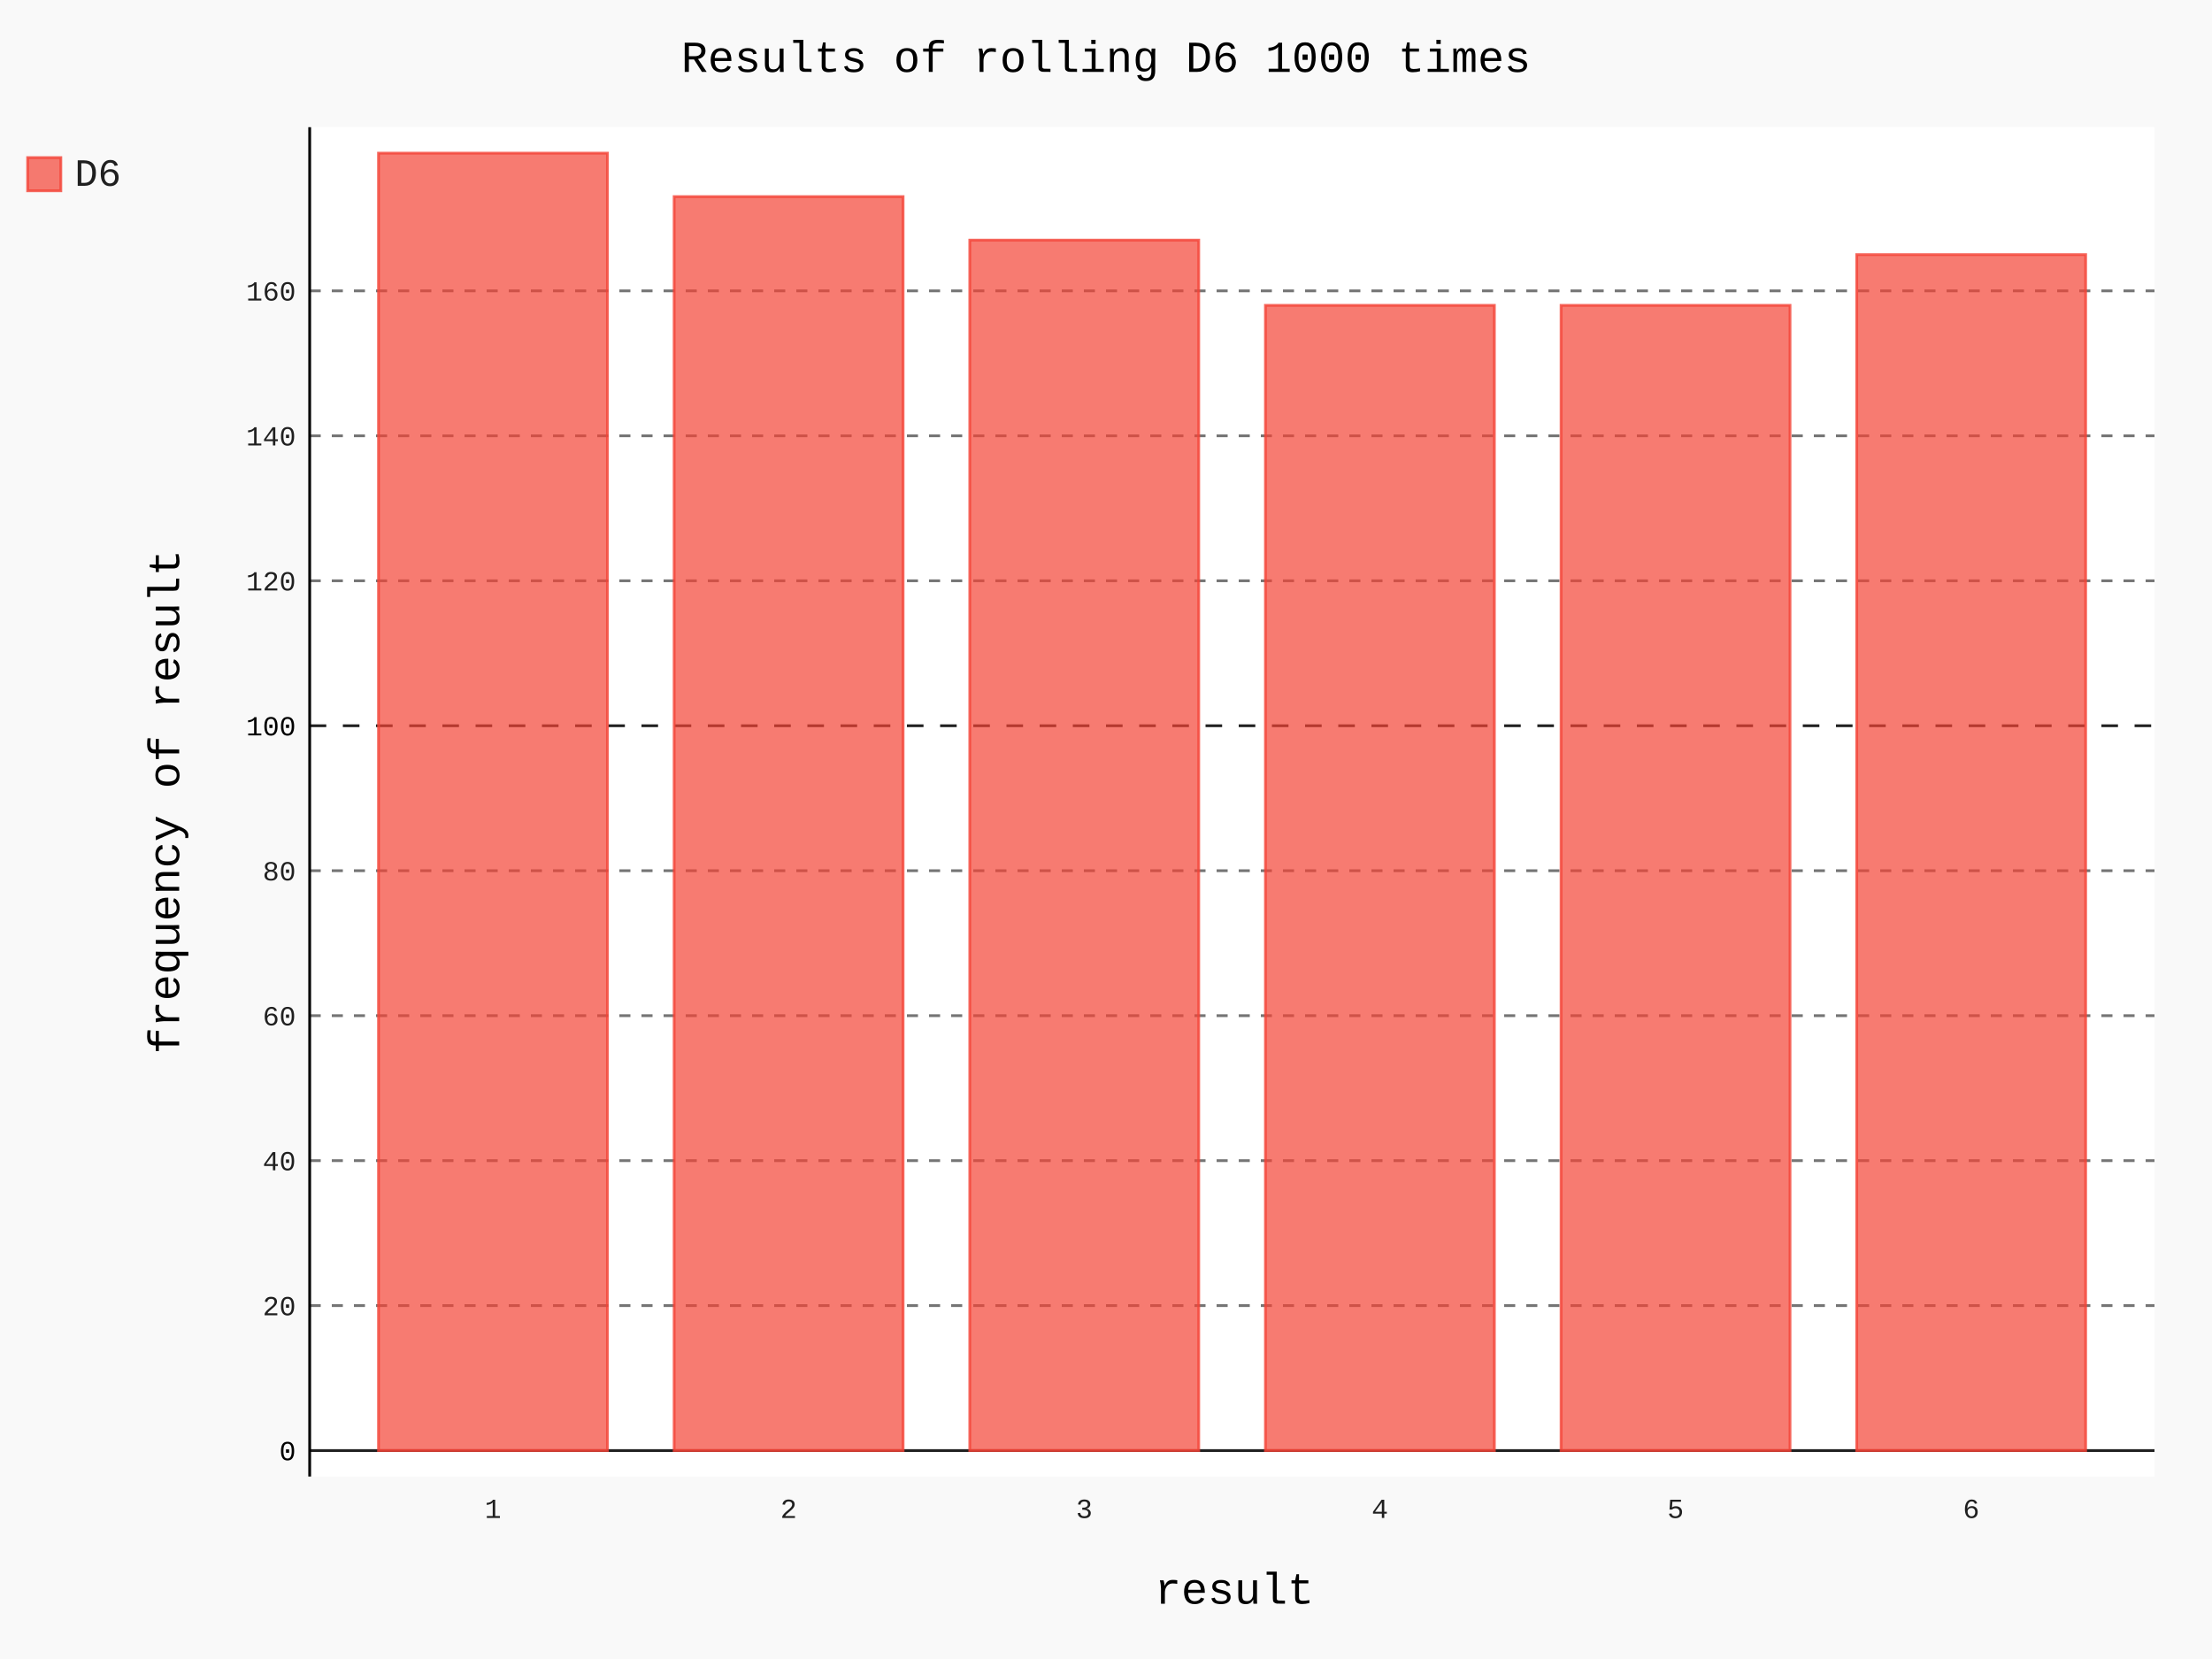
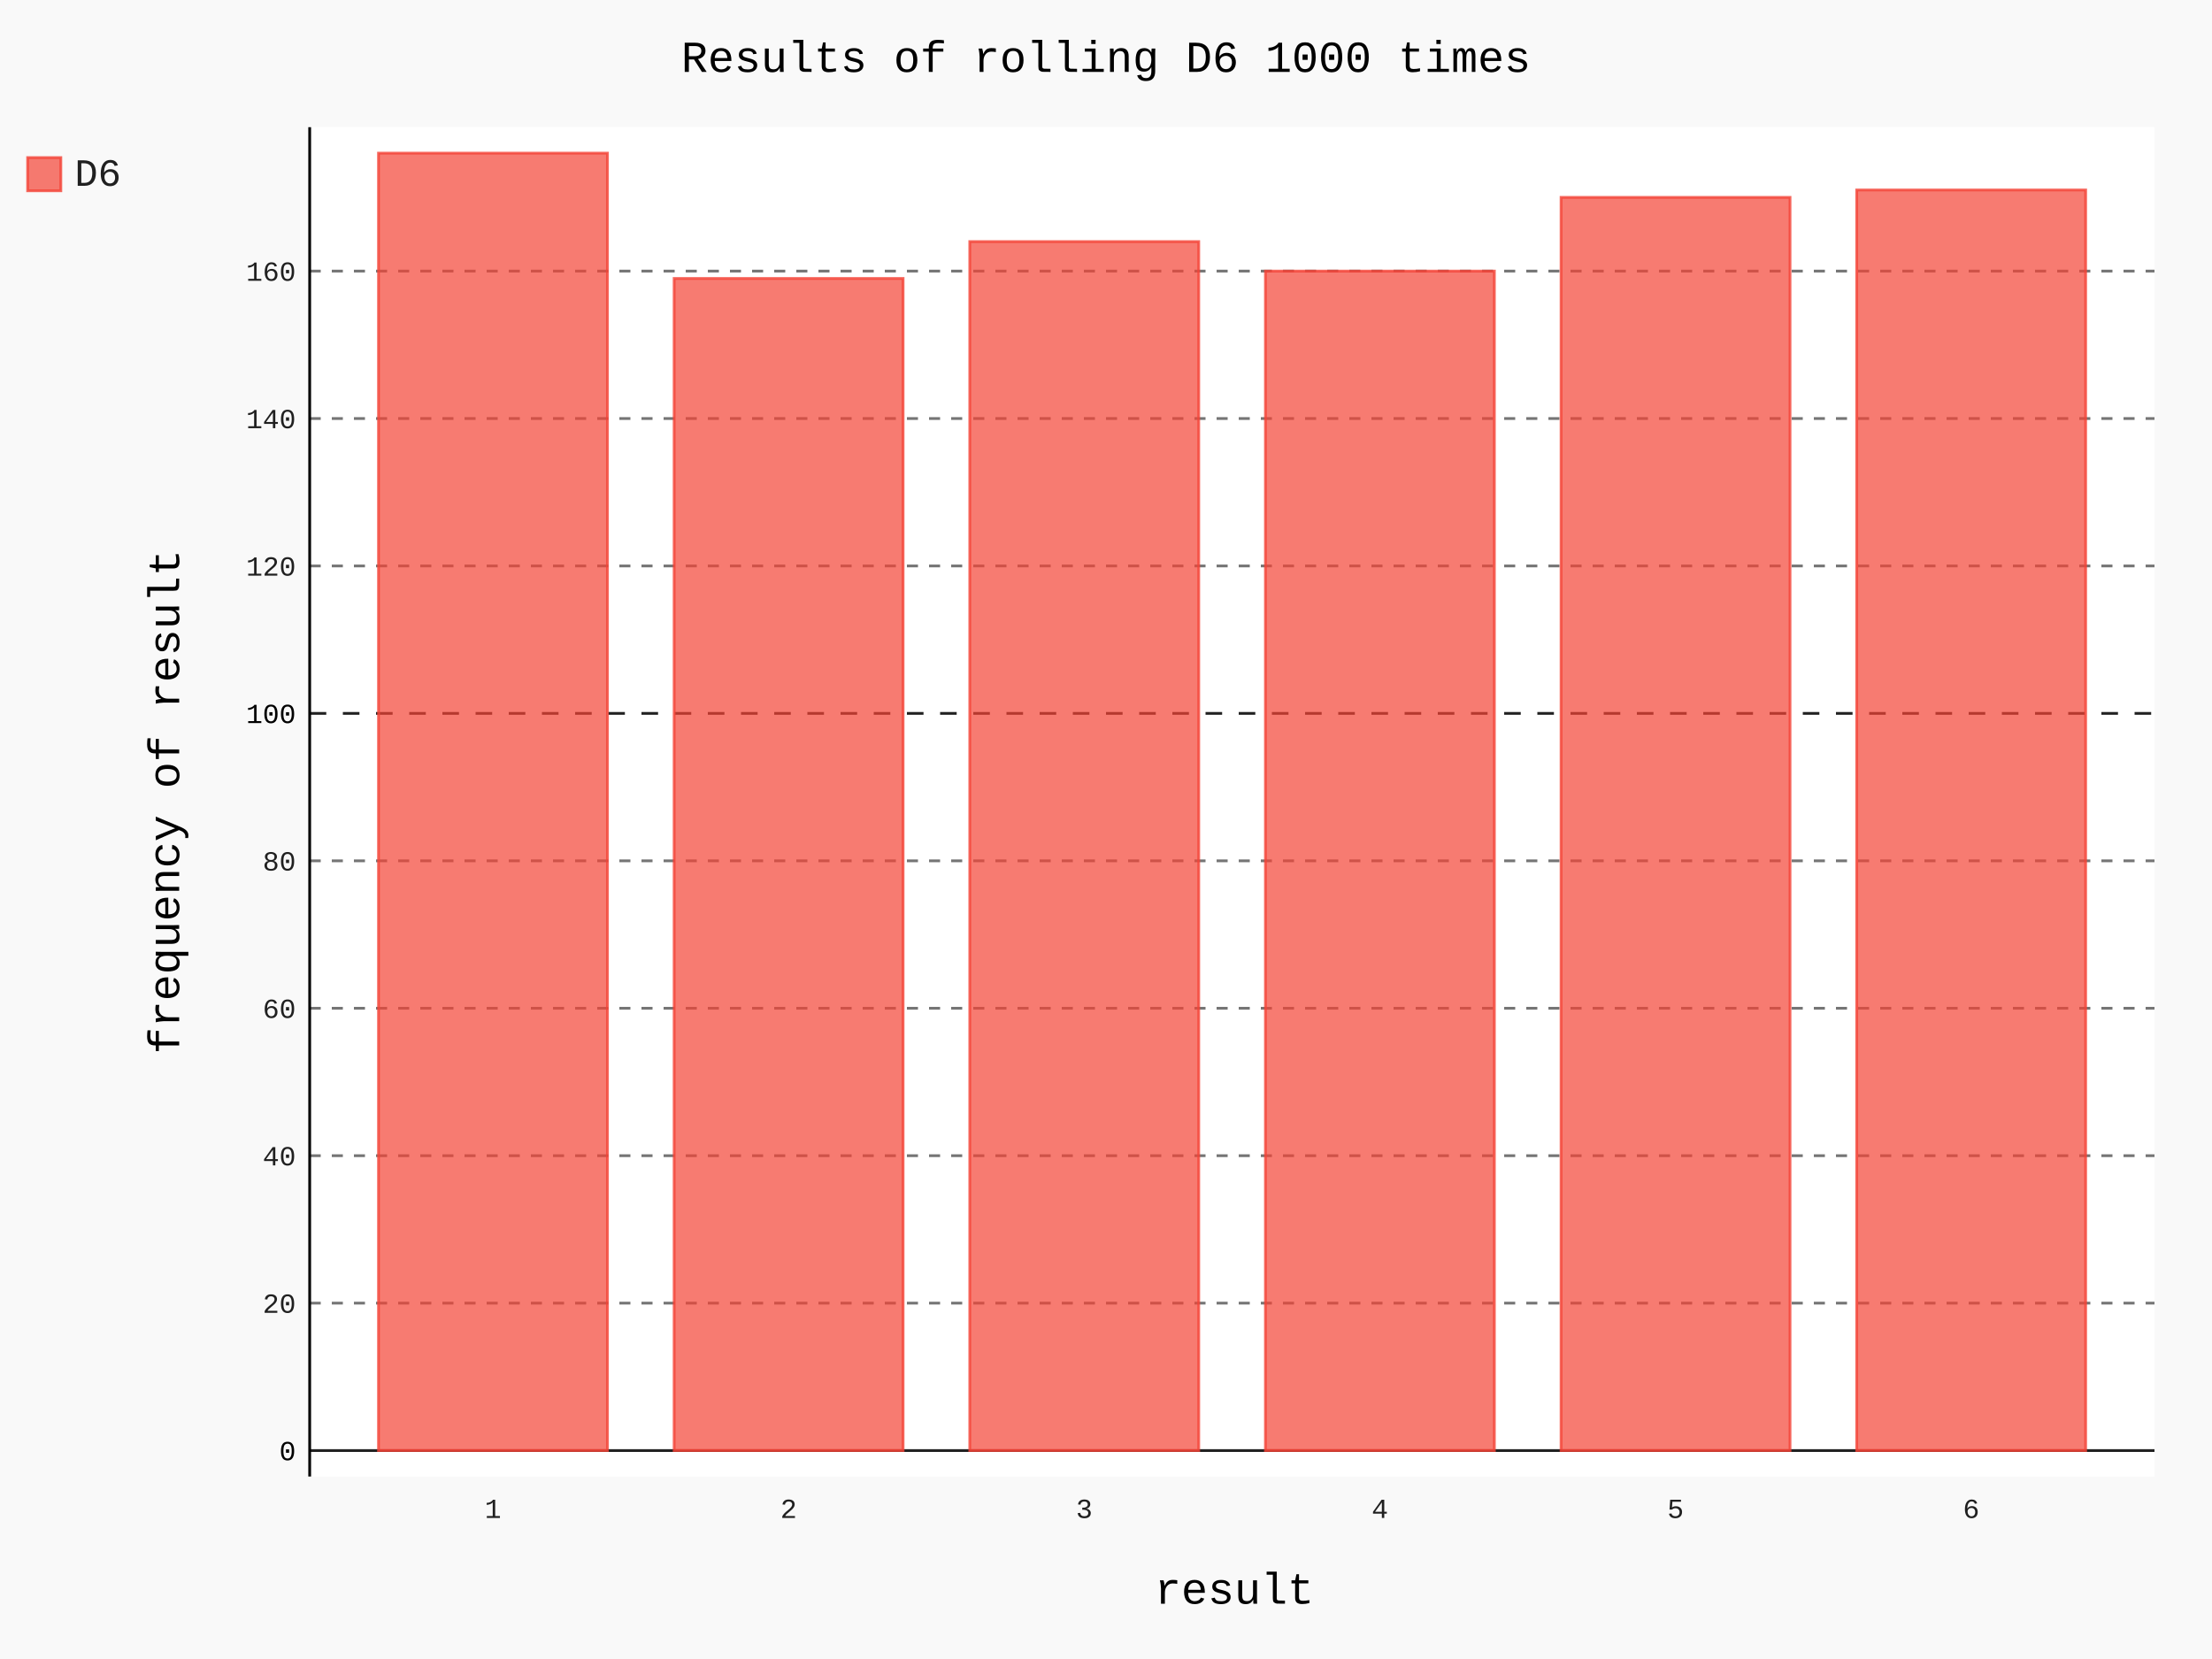
- <svg xmlns="http://www.w3.org/2000/svg" id="chart-8e526a3f-1472-4a15-a996-5e703fd158c3" class="pygal-chart" viewBox="0 0 800 600">
+ <svg xmlns="http://www.w3.org/2000/svg" id="chart-f2782f8d-5c94-437d-aaef-193e197030d0" class="pygal-chart" viewBox="0 0 800 600">
  <defs>
-     <style type="text/css">#chart-8e526a3f-1472-4a15-a996-5e703fd158c3{-webkit-user-select:none;-webkit-font-smoothing:antialiased;font-family:Consolas,"Liberation Mono",Menlo,Courier,monospace}#chart-8e526a3f-1472-4a15-a996-5e703fd158c3 .title{font-family:Consolas,"Liberation Mono",Menlo,Courier,monospace;font-size:16px}#chart-8e526a3f-1472-4a15-a996-5e703fd158c3 .legends .legend text{font-family:Consolas,"Liberation Mono",Menlo,Courier,monospace;font-size:14px}#chart-8e526a3f-1472-4a15-a996-5e703fd158c3 .axis text{font-family:Consolas,"Liberation Mono",Menlo,Courier,monospace;font-size:10px}#chart-8e526a3f-1472-4a15-a996-5e703fd158c3 .axis text.major{font-family:Consolas,"Liberation Mono",Menlo,Courier,monospace;font-size:10px}#chart-8e526a3f-1472-4a15-a996-5e703fd158c3 .text-overlay text.value{font-family:Consolas,"Liberation Mono",Menlo,Courier,monospace;font-size:16px}#chart-8e526a3f-1472-4a15-a996-5e703fd158c3 .text-overlay text.label{font-family:Consolas,"Liberation Mono",Menlo,Courier,monospace;font-size:10px}#chart-8e526a3f-1472-4a15-a996-5e703fd158c3 .tooltip{font-family:Consolas,"Liberation Mono",Menlo,Courier,monospace;font-size:14px}#chart-8e526a3f-1472-4a15-a996-5e703fd158c3 text.no_data{font-family:Consolas,"Liberation Mono",Menlo,Courier,monospace;font-size:64px}
- #chart-8e526a3f-1472-4a15-a996-5e703fd158c3{background-color:rgba(249,249,249,1)}#chart-8e526a3f-1472-4a15-a996-5e703fd158c3 path,#chart-8e526a3f-1472-4a15-a996-5e703fd158c3 line,#chart-8e526a3f-1472-4a15-a996-5e703fd158c3 rect,#chart-8e526a3f-1472-4a15-a996-5e703fd158c3 circle{-webkit-transition:150ms;-moz-transition:150ms;transition:150ms}#chart-8e526a3f-1472-4a15-a996-5e703fd158c3 .graph &gt; .background{fill:rgba(249,249,249,1)}#chart-8e526a3f-1472-4a15-a996-5e703fd158c3 .plot &gt; .background{fill:rgba(255,255,255,1)}#chart-8e526a3f-1472-4a15-a996-5e703fd158c3 .graph{fill:rgba(0,0,0,.87)}#chart-8e526a3f-1472-4a15-a996-5e703fd158c3 text.no_data{fill:rgba(0,0,0,1)}#chart-8e526a3f-1472-4a15-a996-5e703fd158c3 .title{fill:rgba(0,0,0,1)}#chart-8e526a3f-1472-4a15-a996-5e703fd158c3 .legends .legend text{fill:rgba(0,0,0,.87)}#chart-8e526a3f-1472-4a15-a996-5e703fd158c3 .legends .legend:hover text{fill:rgba(0,0,0,1)}#chart-8e526a3f-1472-4a15-a996-5e703fd158c3 .axis .line{stroke:rgba(0,0,0,1)}#chart-8e526a3f-1472-4a15-a996-5e703fd158c3 .axis .guide.line{stroke:rgba(0,0,0,.54)}#chart-8e526a3f-1472-4a15-a996-5e703fd158c3 .axis .major.line{stroke:rgba(0,0,0,.87)}#chart-8e526a3f-1472-4a15-a996-5e703fd158c3 .axis text.major{fill:rgba(0,0,0,1)}#chart-8e526a3f-1472-4a15-a996-5e703fd158c3 .axis.y .guides:hover .guide.line,#chart-8e526a3f-1472-4a15-a996-5e703fd158c3 .line-graph .axis.x .guides:hover .guide.line,#chart-8e526a3f-1472-4a15-a996-5e703fd158c3 .stackedline-graph .axis.x .guides:hover .guide.line,#chart-8e526a3f-1472-4a15-a996-5e703fd158c3 .xy-graph .axis.x .guides:hover .guide.line{stroke:rgba(0,0,0,1)}#chart-8e526a3f-1472-4a15-a996-5e703fd158c3 .axis .guides:hover text{fill:rgba(0,0,0,1)}#chart-8e526a3f-1472-4a15-a996-5e703fd158c3 .reactive{fill-opacity:.7;stroke-opacity:.8}#chart-8e526a3f-1472-4a15-a996-5e703fd158c3 .ci{stroke:rgba(0,0,0,.87)}#chart-8e526a3f-1472-4a15-a996-5e703fd158c3 .reactive.active,#chart-8e526a3f-1472-4a15-a996-5e703fd158c3 .active .reactive{fill-opacity:.8;stroke-opacity:.9;stroke-width:4}#chart-8e526a3f-1472-4a15-a996-5e703fd158c3 .ci .reactive.active{stroke-width:1.5}#chart-8e526a3f-1472-4a15-a996-5e703fd158c3 .series text{fill:rgba(0,0,0,1)}#chart-8e526a3f-1472-4a15-a996-5e703fd158c3 .tooltip rect{fill:rgba(255,255,255,1);stroke:rgba(0,0,0,1);-webkit-transition:opacity 150ms;-moz-transition:opacity 150ms;transition:opacity 150ms}#chart-8e526a3f-1472-4a15-a996-5e703fd158c3 .tooltip .label{fill:rgba(0,0,0,.87)}#chart-8e526a3f-1472-4a15-a996-5e703fd158c3 .tooltip .label{fill:rgba(0,0,0,.87)}#chart-8e526a3f-1472-4a15-a996-5e703fd158c3 .tooltip .legend{font-size:.8em;fill:rgba(0,0,0,.54)}#chart-8e526a3f-1472-4a15-a996-5e703fd158c3 .tooltip .x_label{font-size:.6em;fill:rgba(0,0,0,1)}#chart-8e526a3f-1472-4a15-a996-5e703fd158c3 .tooltip .xlink{font-size:.5em;text-decoration:underline}#chart-8e526a3f-1472-4a15-a996-5e703fd158c3 .tooltip .value{font-size:1.5em}#chart-8e526a3f-1472-4a15-a996-5e703fd158c3 .bound{font-size:.5em}#chart-8e526a3f-1472-4a15-a996-5e703fd158c3 .max-value{font-size:.75em;fill:rgba(0,0,0,.54)}#chart-8e526a3f-1472-4a15-a996-5e703fd158c3 .map-element{fill:rgba(255,255,255,1);stroke:rgba(0,0,0,.54) !important}#chart-8e526a3f-1472-4a15-a996-5e703fd158c3 .map-element .reactive{fill-opacity:inherit;stroke-opacity:inherit}#chart-8e526a3f-1472-4a15-a996-5e703fd158c3 .color-0,#chart-8e526a3f-1472-4a15-a996-5e703fd158c3 .color-0 a:visited{stroke:#F44336;fill:#F44336}#chart-8e526a3f-1472-4a15-a996-5e703fd158c3 .text-overlay .color-0 text{fill:black}
- #chart-8e526a3f-1472-4a15-a996-5e703fd158c3 text.no_data{text-anchor:middle}#chart-8e526a3f-1472-4a15-a996-5e703fd158c3 .guide.line{fill:none}#chart-8e526a3f-1472-4a15-a996-5e703fd158c3 .centered{text-anchor:middle}#chart-8e526a3f-1472-4a15-a996-5e703fd158c3 .title{text-anchor:middle}#chart-8e526a3f-1472-4a15-a996-5e703fd158c3 .legends .legend text{fill-opacity:1}#chart-8e526a3f-1472-4a15-a996-5e703fd158c3 .axis.x text{text-anchor:middle}#chart-8e526a3f-1472-4a15-a996-5e703fd158c3 .axis.x:not(.web) text[transform]{text-anchor:start}#chart-8e526a3f-1472-4a15-a996-5e703fd158c3 .axis.x:not(.web) text[transform].backwards{text-anchor:end}#chart-8e526a3f-1472-4a15-a996-5e703fd158c3 .axis.y text{text-anchor:end}#chart-8e526a3f-1472-4a15-a996-5e703fd158c3 .axis.y text[transform].backwards{text-anchor:start}#chart-8e526a3f-1472-4a15-a996-5e703fd158c3 .axis.y2 text{text-anchor:start}#chart-8e526a3f-1472-4a15-a996-5e703fd158c3 .axis.y2 text[transform].backwards{text-anchor:end}#chart-8e526a3f-1472-4a15-a996-5e703fd158c3 .axis .guide.line{stroke-dasharray:4,4}#chart-8e526a3f-1472-4a15-a996-5e703fd158c3 .axis .major.guide.line{stroke-dasharray:6,6}#chart-8e526a3f-1472-4a15-a996-5e703fd158c3 .horizontal .axis.y .guide.line,#chart-8e526a3f-1472-4a15-a996-5e703fd158c3 .horizontal .axis.y2 .guide.line,#chart-8e526a3f-1472-4a15-a996-5e703fd158c3 .vertical .axis.x .guide.line{opacity:0}#chart-8e526a3f-1472-4a15-a996-5e703fd158c3 .horizontal .axis.always_show .guide.line,#chart-8e526a3f-1472-4a15-a996-5e703fd158c3 .vertical .axis.always_show .guide.line{opacity:1 !important}#chart-8e526a3f-1472-4a15-a996-5e703fd158c3 .axis.y .guides:hover .guide.line,#chart-8e526a3f-1472-4a15-a996-5e703fd158c3 .axis.y2 .guides:hover .guide.line,#chart-8e526a3f-1472-4a15-a996-5e703fd158c3 .axis.x .guides:hover .guide.line{opacity:1}#chart-8e526a3f-1472-4a15-a996-5e703fd158c3 .axis .guides:hover text{opacity:1}#chart-8e526a3f-1472-4a15-a996-5e703fd158c3 .nofill{fill:none}#chart-8e526a3f-1472-4a15-a996-5e703fd158c3 .subtle-fill{fill-opacity:.2}#chart-8e526a3f-1472-4a15-a996-5e703fd158c3 .dot{stroke-width:1px;fill-opacity:1}#chart-8e526a3f-1472-4a15-a996-5e703fd158c3 .dot.active{stroke-width:5px}#chart-8e526a3f-1472-4a15-a996-5e703fd158c3 .dot.negative{fill:transparent}#chart-8e526a3f-1472-4a15-a996-5e703fd158c3 text,#chart-8e526a3f-1472-4a15-a996-5e703fd158c3 tspan{stroke:none !important}#chart-8e526a3f-1472-4a15-a996-5e703fd158c3 .series text.active{opacity:1}#chart-8e526a3f-1472-4a15-a996-5e703fd158c3 .tooltip rect{fill-opacity:.95;stroke-width:.5}#chart-8e526a3f-1472-4a15-a996-5e703fd158c3 .tooltip text{fill-opacity:1}#chart-8e526a3f-1472-4a15-a996-5e703fd158c3 .showable{visibility:hidden}#chart-8e526a3f-1472-4a15-a996-5e703fd158c3 .showable.shown{visibility:visible}#chart-8e526a3f-1472-4a15-a996-5e703fd158c3 .gauge-background{fill:rgba(229,229,229,1);stroke:none}#chart-8e526a3f-1472-4a15-a996-5e703fd158c3 .bg-lines{stroke:rgba(249,249,249,1);stroke-width:2px}</style>
+     <style type="text/css">#chart-f2782f8d-5c94-437d-aaef-193e197030d0{-webkit-user-select:none;-webkit-font-smoothing:antialiased;font-family:Consolas,"Liberation Mono",Menlo,Courier,monospace}#chart-f2782f8d-5c94-437d-aaef-193e197030d0 .title{font-family:Consolas,"Liberation Mono",Menlo,Courier,monospace;font-size:16px}#chart-f2782f8d-5c94-437d-aaef-193e197030d0 .legends .legend text{font-family:Consolas,"Liberation Mono",Menlo,Courier,monospace;font-size:14px}#chart-f2782f8d-5c94-437d-aaef-193e197030d0 .axis text{font-family:Consolas,"Liberation Mono",Menlo,Courier,monospace;font-size:10px}#chart-f2782f8d-5c94-437d-aaef-193e197030d0 .axis text.major{font-family:Consolas,"Liberation Mono",Menlo,Courier,monospace;font-size:10px}#chart-f2782f8d-5c94-437d-aaef-193e197030d0 .text-overlay text.value{font-family:Consolas,"Liberation Mono",Menlo,Courier,monospace;font-size:16px}#chart-f2782f8d-5c94-437d-aaef-193e197030d0 .text-overlay text.label{font-family:Consolas,"Liberation Mono",Menlo,Courier,monospace;font-size:10px}#chart-f2782f8d-5c94-437d-aaef-193e197030d0 .tooltip{font-family:Consolas,"Liberation Mono",Menlo,Courier,monospace;font-size:14px}#chart-f2782f8d-5c94-437d-aaef-193e197030d0 text.no_data{font-family:Consolas,"Liberation Mono",Menlo,Courier,monospace;font-size:64px}
+ #chart-f2782f8d-5c94-437d-aaef-193e197030d0{background-color:rgba(249,249,249,1)}#chart-f2782f8d-5c94-437d-aaef-193e197030d0 path,#chart-f2782f8d-5c94-437d-aaef-193e197030d0 line,#chart-f2782f8d-5c94-437d-aaef-193e197030d0 rect,#chart-f2782f8d-5c94-437d-aaef-193e197030d0 circle{-webkit-transition:150ms;-moz-transition:150ms;transition:150ms}#chart-f2782f8d-5c94-437d-aaef-193e197030d0 .graph &gt; .background{fill:rgba(249,249,249,1)}#chart-f2782f8d-5c94-437d-aaef-193e197030d0 .plot &gt; .background{fill:rgba(255,255,255,1)}#chart-f2782f8d-5c94-437d-aaef-193e197030d0 .graph{fill:rgba(0,0,0,.87)}#chart-f2782f8d-5c94-437d-aaef-193e197030d0 text.no_data{fill:rgba(0,0,0,1)}#chart-f2782f8d-5c94-437d-aaef-193e197030d0 .title{fill:rgba(0,0,0,1)}#chart-f2782f8d-5c94-437d-aaef-193e197030d0 .legends .legend text{fill:rgba(0,0,0,.87)}#chart-f2782f8d-5c94-437d-aaef-193e197030d0 .legends .legend:hover text{fill:rgba(0,0,0,1)}#chart-f2782f8d-5c94-437d-aaef-193e197030d0 .axis .line{stroke:rgba(0,0,0,1)}#chart-f2782f8d-5c94-437d-aaef-193e197030d0 .axis .guide.line{stroke:rgba(0,0,0,.54)}#chart-f2782f8d-5c94-437d-aaef-193e197030d0 .axis .major.line{stroke:rgba(0,0,0,.87)}#chart-f2782f8d-5c94-437d-aaef-193e197030d0 .axis text.major{fill:rgba(0,0,0,1)}#chart-f2782f8d-5c94-437d-aaef-193e197030d0 .axis.y .guides:hover .guide.line,#chart-f2782f8d-5c94-437d-aaef-193e197030d0 .line-graph .axis.x .guides:hover .guide.line,#chart-f2782f8d-5c94-437d-aaef-193e197030d0 .stackedline-graph .axis.x .guides:hover .guide.line,#chart-f2782f8d-5c94-437d-aaef-193e197030d0 .xy-graph .axis.x .guides:hover .guide.line{stroke:rgba(0,0,0,1)}#chart-f2782f8d-5c94-437d-aaef-193e197030d0 .axis .guides:hover text{fill:rgba(0,0,0,1)}#chart-f2782f8d-5c94-437d-aaef-193e197030d0 .reactive{fill-opacity:.7;stroke-opacity:.8}#chart-f2782f8d-5c94-437d-aaef-193e197030d0 .ci{stroke:rgba(0,0,0,.87)}#chart-f2782f8d-5c94-437d-aaef-193e197030d0 .reactive.active,#chart-f2782f8d-5c94-437d-aaef-193e197030d0 .active .reactive{fill-opacity:.8;stroke-opacity:.9;stroke-width:4}#chart-f2782f8d-5c94-437d-aaef-193e197030d0 .ci .reactive.active{stroke-width:1.5}#chart-f2782f8d-5c94-437d-aaef-193e197030d0 .series text{fill:rgba(0,0,0,1)}#chart-f2782f8d-5c94-437d-aaef-193e197030d0 .tooltip rect{fill:rgba(255,255,255,1);stroke:rgba(0,0,0,1);-webkit-transition:opacity 150ms;-moz-transition:opacity 150ms;transition:opacity 150ms}#chart-f2782f8d-5c94-437d-aaef-193e197030d0 .tooltip .label{fill:rgba(0,0,0,.87)}#chart-f2782f8d-5c94-437d-aaef-193e197030d0 .tooltip .label{fill:rgba(0,0,0,.87)}#chart-f2782f8d-5c94-437d-aaef-193e197030d0 .tooltip .legend{font-size:.8em;fill:rgba(0,0,0,.54)}#chart-f2782f8d-5c94-437d-aaef-193e197030d0 .tooltip .x_label{font-size:.6em;fill:rgba(0,0,0,1)}#chart-f2782f8d-5c94-437d-aaef-193e197030d0 .tooltip .xlink{font-size:.5em;text-decoration:underline}#chart-f2782f8d-5c94-437d-aaef-193e197030d0 .tooltip .value{font-size:1.5em}#chart-f2782f8d-5c94-437d-aaef-193e197030d0 .bound{font-size:.5em}#chart-f2782f8d-5c94-437d-aaef-193e197030d0 .max-value{font-size:.75em;fill:rgba(0,0,0,.54)}#chart-f2782f8d-5c94-437d-aaef-193e197030d0 .map-element{fill:rgba(255,255,255,1);stroke:rgba(0,0,0,.54) !important}#chart-f2782f8d-5c94-437d-aaef-193e197030d0 .map-element .reactive{fill-opacity:inherit;stroke-opacity:inherit}#chart-f2782f8d-5c94-437d-aaef-193e197030d0 .color-0,#chart-f2782f8d-5c94-437d-aaef-193e197030d0 .color-0 a:visited{stroke:#F44336;fill:#F44336}#chart-f2782f8d-5c94-437d-aaef-193e197030d0 .text-overlay .color-0 text{fill:black}
+ #chart-f2782f8d-5c94-437d-aaef-193e197030d0 text.no_data{text-anchor:middle}#chart-f2782f8d-5c94-437d-aaef-193e197030d0 .guide.line{fill:none}#chart-f2782f8d-5c94-437d-aaef-193e197030d0 .centered{text-anchor:middle}#chart-f2782f8d-5c94-437d-aaef-193e197030d0 .title{text-anchor:middle}#chart-f2782f8d-5c94-437d-aaef-193e197030d0 .legends .legend text{fill-opacity:1}#chart-f2782f8d-5c94-437d-aaef-193e197030d0 .axis.x text{text-anchor:middle}#chart-f2782f8d-5c94-437d-aaef-193e197030d0 .axis.x:not(.web) text[transform]{text-anchor:start}#chart-f2782f8d-5c94-437d-aaef-193e197030d0 .axis.x:not(.web) text[transform].backwards{text-anchor:end}#chart-f2782f8d-5c94-437d-aaef-193e197030d0 .axis.y text{text-anchor:end}#chart-f2782f8d-5c94-437d-aaef-193e197030d0 .axis.y text[transform].backwards{text-anchor:start}#chart-f2782f8d-5c94-437d-aaef-193e197030d0 .axis.y2 text{text-anchor:start}#chart-f2782f8d-5c94-437d-aaef-193e197030d0 .axis.y2 text[transform].backwards{text-anchor:end}#chart-f2782f8d-5c94-437d-aaef-193e197030d0 .axis .guide.line{stroke-dasharray:4,4}#chart-f2782f8d-5c94-437d-aaef-193e197030d0 .axis .major.guide.line{stroke-dasharray:6,6}#chart-f2782f8d-5c94-437d-aaef-193e197030d0 .horizontal .axis.y .guide.line,#chart-f2782f8d-5c94-437d-aaef-193e197030d0 .horizontal .axis.y2 .guide.line,#chart-f2782f8d-5c94-437d-aaef-193e197030d0 .vertical .axis.x .guide.line{opacity:0}#chart-f2782f8d-5c94-437d-aaef-193e197030d0 .horizontal .axis.always_show .guide.line,#chart-f2782f8d-5c94-437d-aaef-193e197030d0 .vertical .axis.always_show .guide.line{opacity:1 !important}#chart-f2782f8d-5c94-437d-aaef-193e197030d0 .axis.y .guides:hover .guide.line,#chart-f2782f8d-5c94-437d-aaef-193e197030d0 .axis.y2 .guides:hover .guide.line,#chart-f2782f8d-5c94-437d-aaef-193e197030d0 .axis.x .guides:hover .guide.line{opacity:1}#chart-f2782f8d-5c94-437d-aaef-193e197030d0 .axis .guides:hover text{opacity:1}#chart-f2782f8d-5c94-437d-aaef-193e197030d0 .nofill{fill:none}#chart-f2782f8d-5c94-437d-aaef-193e197030d0 .subtle-fill{fill-opacity:.2}#chart-f2782f8d-5c94-437d-aaef-193e197030d0 .dot{stroke-width:1px;fill-opacity:1}#chart-f2782f8d-5c94-437d-aaef-193e197030d0 .dot.active{stroke-width:5px}#chart-f2782f8d-5c94-437d-aaef-193e197030d0 .dot.negative{fill:transparent}#chart-f2782f8d-5c94-437d-aaef-193e197030d0 text,#chart-f2782f8d-5c94-437d-aaef-193e197030d0 tspan{stroke:none !important}#chart-f2782f8d-5c94-437d-aaef-193e197030d0 .series text.active{opacity:1}#chart-f2782f8d-5c94-437d-aaef-193e197030d0 .tooltip rect{fill-opacity:.95;stroke-width:.5}#chart-f2782f8d-5c94-437d-aaef-193e197030d0 .tooltip text{fill-opacity:1}#chart-f2782f8d-5c94-437d-aaef-193e197030d0 .showable{visibility:hidden}#chart-f2782f8d-5c94-437d-aaef-193e197030d0 .showable.shown{visibility:visible}#chart-f2782f8d-5c94-437d-aaef-193e197030d0 .gauge-background{fill:rgba(229,229,229,1);stroke:none}#chart-f2782f8d-5c94-437d-aaef-193e197030d0 .bg-lines{stroke:rgba(249,249,249,1);stroke-width:2px}</style>
  </defs>
  <g class="graph bar-graph vertical">
    <rect x="0" y="0" width="800" height="600" class="background" />
    <g transform="translate(112, 46)" class="plot">
      <rect x="0" y="0" width="667.2" height="488" class="background" />
      <g class="axis y always_show">
        <g class="guides">
          <path d="M0 478.615 h667.2" class="axis major line" />
          <text x="-5" y="482.115" class="major">0</text>
        </g>
        <g class="guides">
-           <path d="M0 426.187 h667.2" class="guide line" />
-           <text x="-5" y="429.687" class="">20</text>
+           <path d="M0 425.294 h667.2" class="guide line" />
+           <text x="-5" y="428.794" class="">20</text>
        </g>
        <g class="guides">
-           <path d="M0 373.759 h667.2" class="guide line" />
-           <text x="-5" y="377.259" class="">40</text>
+           <path d="M0 371.972 h667.2" class="guide line" />
+           <text x="-5" y="375.472" class="">40</text>
        </g>
        <g class="guides">
-           <path d="M0 321.331 h667.2" class="guide line" />
-           <text x="-5" y="324.831" class="">60</text>
+           <path d="M0 318.65 h667.2" class="guide line" />
+           <text x="-5" y="322.15" class="">60</text>
        </g>
        <g class="guides">
-           <path d="M0 268.903 h667.2" class="guide line" />
-           <text x="-5" y="272.403" class="">80</text>
+           <path d="M0 265.329 h667.2" class="guide line" />
+           <text x="-5" y="268.829" class="">80</text>
        </g>
        <g class="guides">
-           <path d="M0 216.475 h667.2" class="major guide line" />
-           <text x="-5" y="219.975" class="major">100</text>
+           <path d="M0 212.007 h667.2" class="major guide line" />
+           <text x="-5" y="215.507" class="major">100</text>
        </g>
        <g class="guides">
-           <path d="M0 164.047 h667.2" class="guide line" />
-           <text x="-5" y="167.547" class="">120</text>
+           <path d="M0 158.685 h667.2" class="guide line" />
+           <text x="-5" y="162.185" class="">120</text>
        </g>
        <g class="guides">
-           <path d="M0 111.619 h667.2" class="guide line" />
-           <text x="-5" y="115.119" class="">140</text>
+           <path d="M0 105.364 h667.2" class="guide line" />
+           <text x="-5" y="108.864" class="">140</text>
        </g>
        <g class="guides">
-           <path d="M0 59.191 h667.2" class="guide line" />
-           <text x="-5" y="62.691" class="">160</text>
+           <path d="M0 52.042 h667.2" class="guide line" />
+           <text x="-5" y="55.542" class="">160</text>
        </g>
      </g>
      <g class="axis x">
        <path d="M0 0 v488" class="line" />
        <g class="guides">
          <path d="M66.292 0 v488" class="guide line" />
          <text x="66.292" y="503.0" class="">1</text>
        </g>
        <g class="guides">
          <path d="M173.215 0 v488" class="guide line" />
          <text x="173.215" y="503.0" class="">2</text>
        </g>
        <g class="guides">
          <path d="M280.138 0 v488" class="guide line" />
          <text x="280.138" y="503.0" class="">3</text>
        </g>
        <g class="guides">
          <path d="M387.062 0 v488" class="guide line" />
          <text x="387.062" y="503.0" class="">4</text>
        </g>
        <g class="guides">
          <path d="M493.985 0 v488" class="guide line" />
          <text x="493.985" y="503.0" class="">5</text>
        </g>
        <g class="guides">
          <path d="M600.908 0 v488" class="guide line" />
          <text x="600.908" y="503.0" class="">6</text>
        </g>
      </g>
      <g class="series serie-0 color-0">
        <g class="bars">
          <g class="bar">
            <rect x="24.892" y="9.385" rx="0" ry="0" width="82.801" height="469.231" class="rect reactive tooltip-trigger" />
          </g>
          <g class="bar">
-             <rect x="131.815" y="25.113" rx="0" ry="0" width="82.801" height="453.502" class="rect reactive tooltip-trigger" />
+             <rect x="131.815" y="54.708" rx="0" ry="0" width="82.801" height="423.907" class="rect reactive tooltip-trigger" />
          </g>
          <g class="bar">
-             <rect x="238.738" y="40.841" rx="0" ry="0" width="82.801" height="437.774" class="rect reactive tooltip-trigger" />
+             <rect x="238.738" y="41.378" rx="0" ry="0" width="82.801" height="437.238" class="rect reactive tooltip-trigger" />
          </g>
          <g class="bar">
-             <rect x="345.661" y="64.434" rx="0" ry="0" width="82.801" height="414.181" class="rect reactive tooltip-trigger" />
+             <rect x="345.661" y="52.042" rx="0" ry="0" width="82.801" height="426.573" class="rect reactive tooltip-trigger" />
          </g>
          <g class="bar">
-             <rect x="452.584" y="64.434" rx="0" ry="0" width="82.801" height="414.181" class="rect reactive tooltip-trigger" />
+             <rect x="452.584" y="25.381" rx="0" ry="0" width="82.801" height="453.234" class="rect reactive tooltip-trigger" />
          </g>
          <g class="bar">
-             <rect x="559.507" y="46.084" rx="0" ry="0" width="82.801" height="432.531" class="rect reactive tooltip-trigger" />
+             <rect x="559.507" y="22.715" rx="0" ry="0" width="82.801" height="455.9" class="rect reactive tooltip-trigger" />
          </g>
        </g>
      </g>
    </g>
    <g class="titles">
      <text x="400.0" y="26" class="title plot_title">Results of rolling D6 1000 times</text>
      <text x="446.4" y="580" class="title">result</text>
      <text x="38.8" y="316.0" class="title" transform="rotate(-90 38.8 290)">frequency of result</text>
    </g>
    <g transform="translate(112, 46)" class="plot overlay">
      <g class="series serie-0 color-0" />
    </g>
    <g transform="translate(112, 46)" class="plot text-overlay">
      <g class="series serie-0 color-0" />
    </g>
    <g transform="translate(112, 46)" class="plot tooltip-overlay">
      <g transform="translate(0 0)" style="opacity: 0" class="tooltip">
        <rect rx="0" ry="0" width="0" height="0" class="tooltip-box" />
        <g class="text" />
      </g>
    </g>
    <g transform="translate(10, 56)" class="legends">
      <g id="activate-serie-0" class="legend reactive activate-serie">
        <rect x="0.0" y="1.0" width="12" height="12" class="color-0 reactive" />
        <text x="17.0" y="11.2">D6</text>
      </g>
    </g>
    <g transform="translate(790, 56)" class="legends" />
  </g>
</svg>
